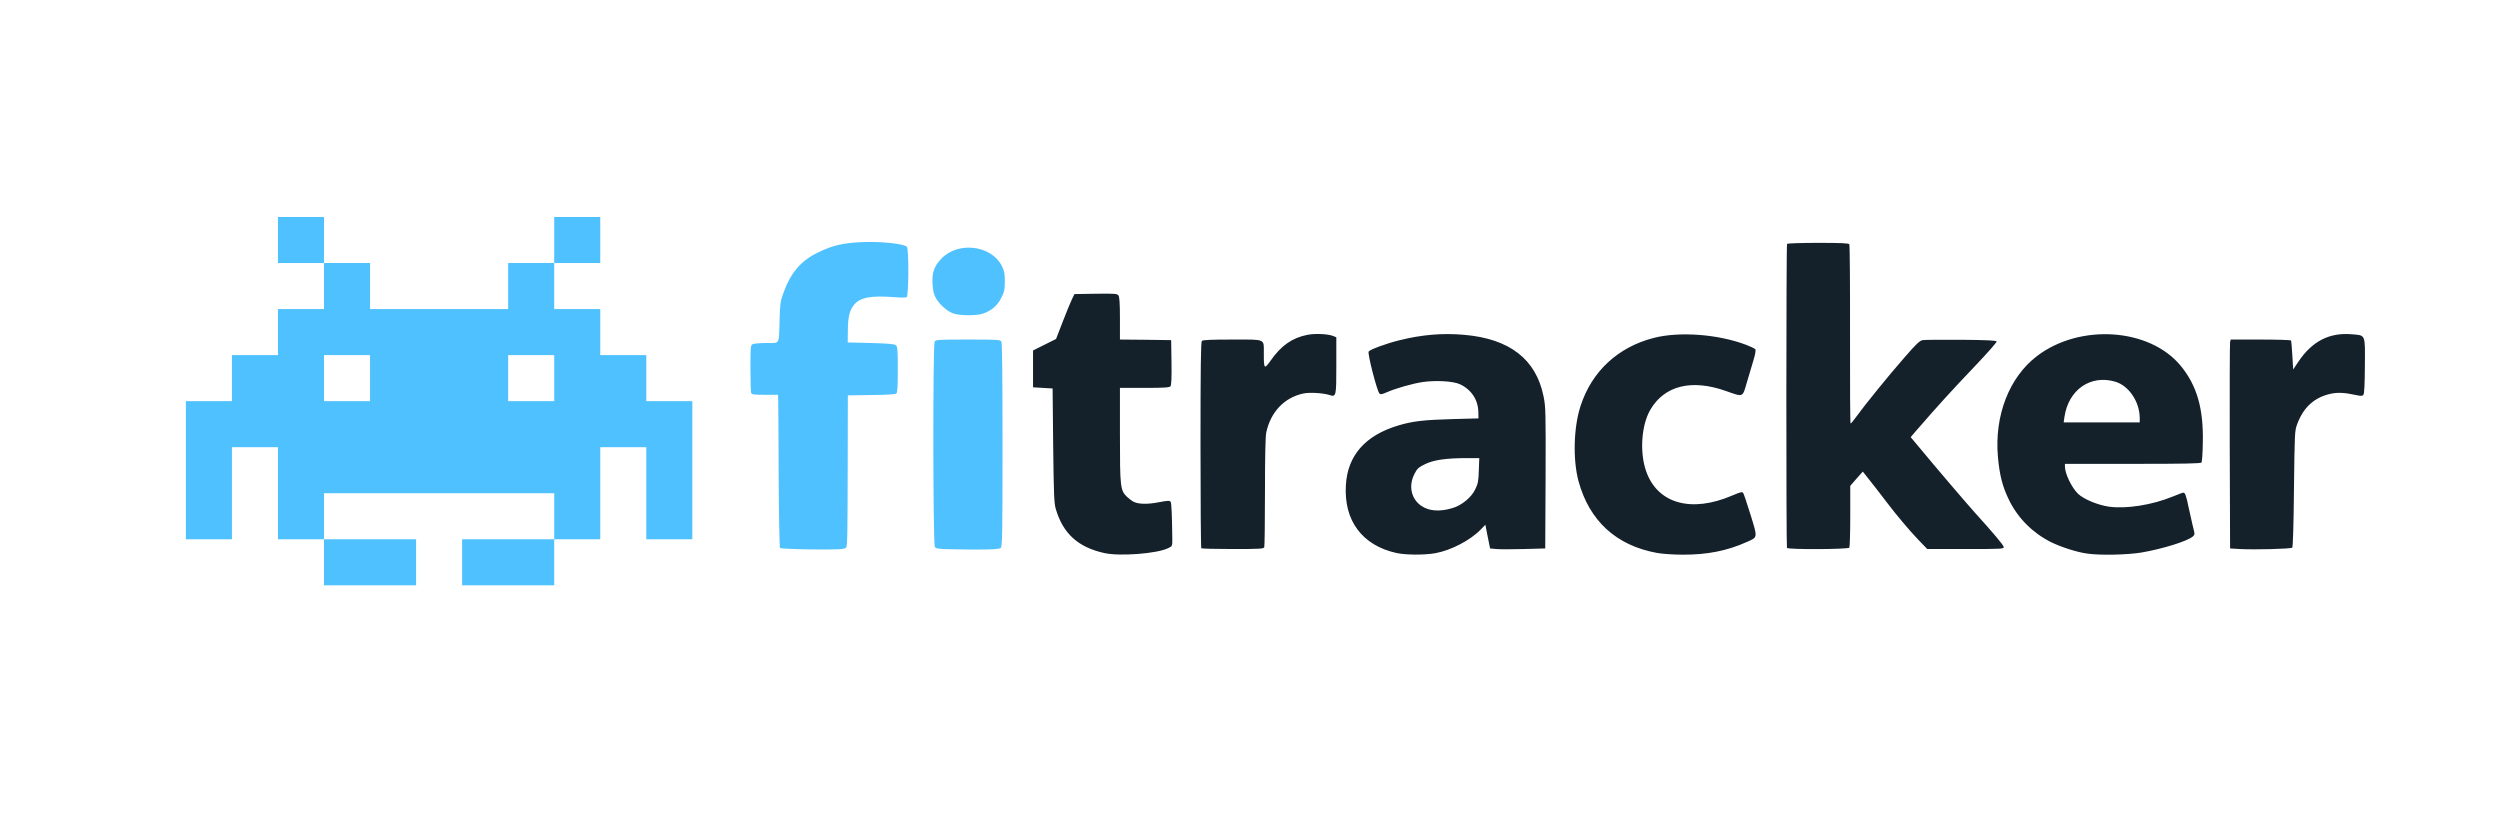
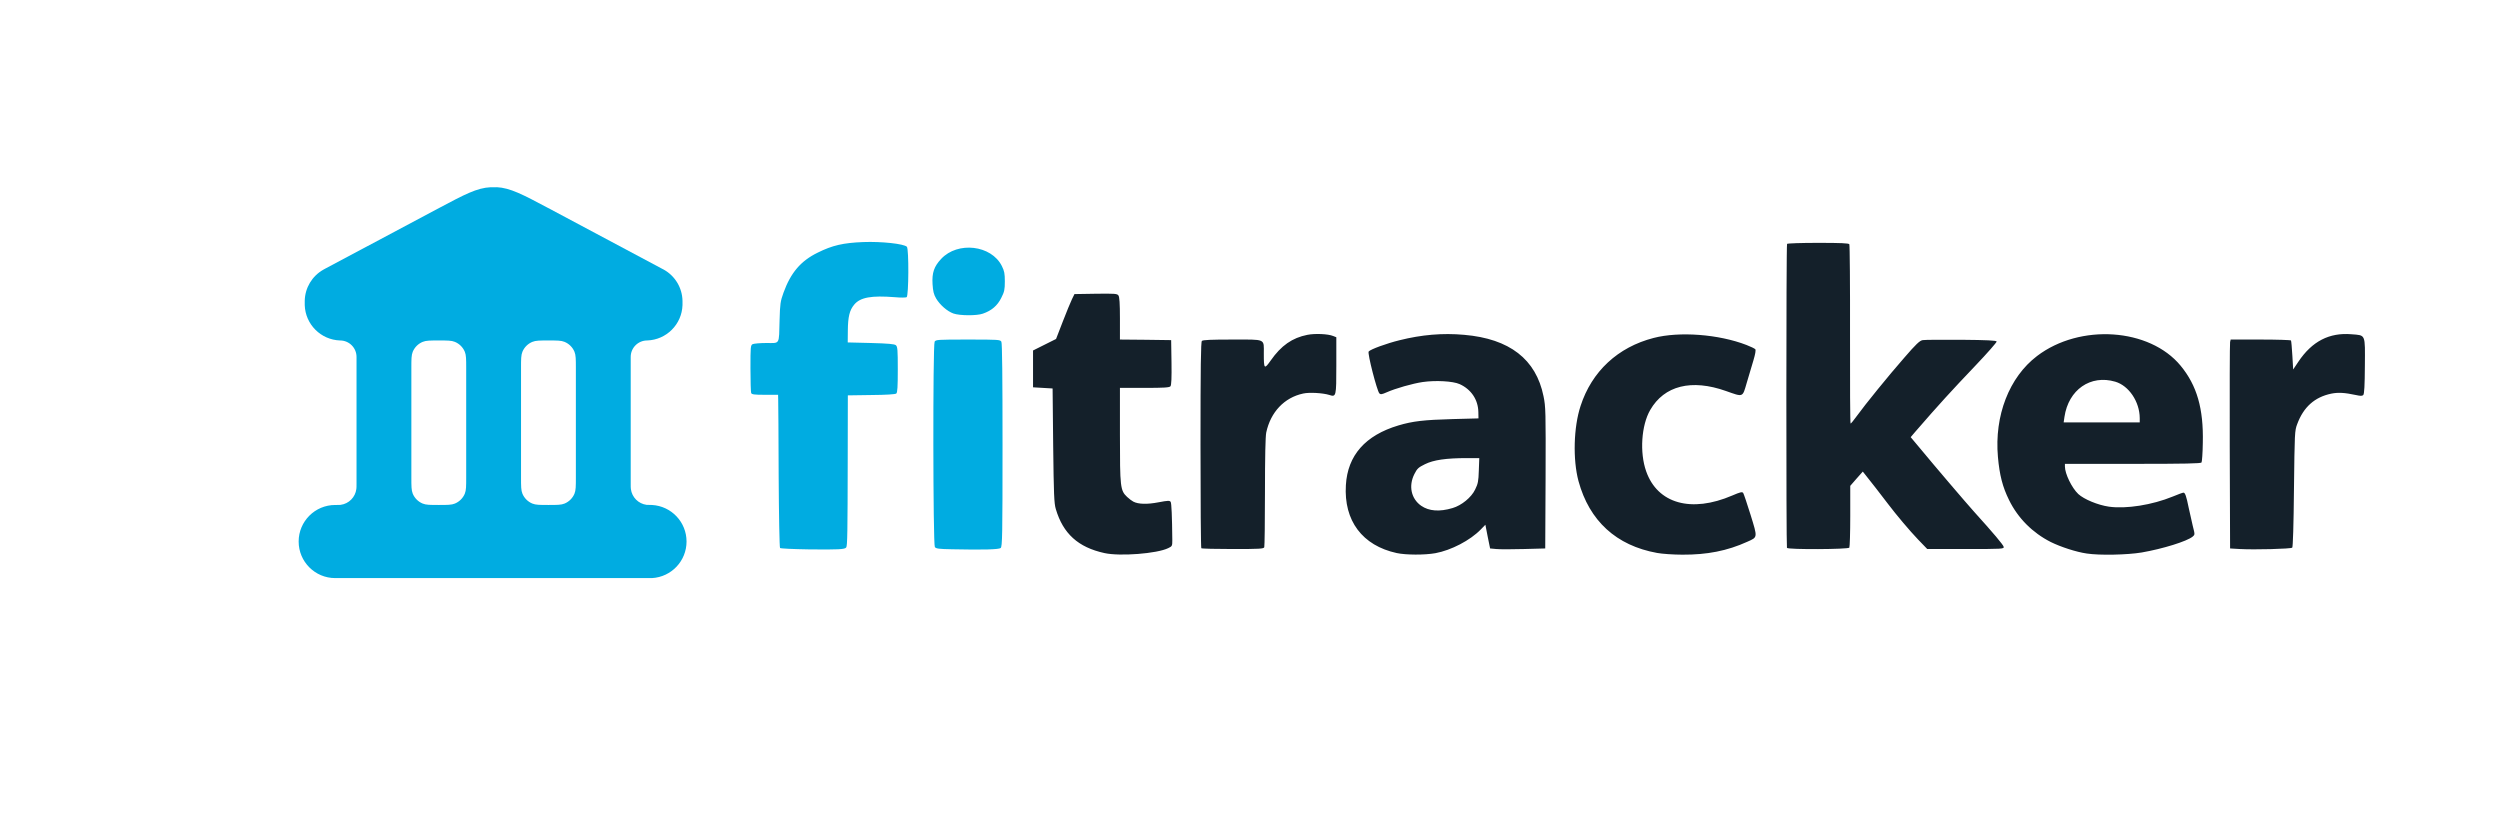
- <svg xmlns="http://www.w3.org/2000/svg" width="2172" height="724" viewBox="0 0 2172 724" role="img" aria-label="fitracker">
-   <style>
+ <svg xmlns="http://www.w3.org/2000/svg" width="2172" height="724" viewBox="0 0 2172 724" role="img" aria-label="fitracker" version="1.1" id="svg10">
+   <defs id="defs14" />
+   <style id="style2">
    .word { fill: #14202a }
    @media (prefers-color-scheme: dark) { .word { fill: #fafafa } }
  </style>
-   <path transform="translate(125.5 92.5) scale(4)" fill="#4fc1ff" fill-rule="evenodd" d="m 79,54.004 0,10 10,0 0,-10 -10,0 z m -40,0 0,10 10,0 0,-10 -10,0 z m 0,40 20,0 0,10 -20,0 0,-10 z m 50,0 0,10 -20,0 0,-10 20,0 z m 0,-60 0,-10 10,0 0,10 -10,0 z m -50,0 10,0 0,10 30,0 0,-10 10,0 0,10 10,0 0,10 10,0 0,10 10,0 0,30 -10,0 0,-20 -10,0 0,20 -10,0 0,-10 -50,0 0,10 -10,0 0,-20 -10,0 0,20 -10,0 0,-30 10,0 0,-10 10,0 0,-10 10,0 0,-10 z m -10,-10 10,0 0,10 -10,0 0,-10 z" />
-   <path fill="#4fc1ff" fill-rule="evenodd" d="M702.5 477.3C689.3 477.1 678.2 476.6 677.7 476.1C677.2 475.6 676.7 447.4 676.5 413.4C676.4 379.3 676.2 349.6 676.1 347.2L676.0 343.0 L664.6 343.0C655.1 343.0 653.1 342.7 652.6 341.4C652.3 340.5 652.0 330.9 652.0 320.0C652.0 301.3 652.1 300.0 653.9 299.0C655.0 298.5 660.4 298.0 665.9 298.0C677.9 298.0 676.7 300.0 677.3 278.0C677.7 263.9 678.0 261.8 680.7 254.3C687.0 236.9 695.7 226.7 710.4 219.5C723.3 213.1 732.6 211.0 750.0 210.3C765.8 209.7 785.3 211.8 787.9 214.4C789.7 216.3 789.5 257.0 787.7 258.2C787.0 258.6 782.5 258.7 777.5 258.2C757.0 256.6 747.4 258.3 742.1 264.7C738.1 269.5 736.7 275.2 736.6 287.3L736.5 297.5 L756.6 298.0C771.6 298.4 777.1 298.9 778.3 299.9C779.8 301.1 780.0 303.9 780.0 321.0C780.0 336.2 779.7 341.0 778.7 341.9C777.8 342.6 769.9 343.1 757.0 343.2L736.6 343.5 L736.5 398.0C736.4 463.4 736.2 474.2 735.2 475.6C734.1 477.3 728.7 477.6 702.5 477.3ZM827.0 477.2C815.8 477.0 813.3 476.7 812.2 475.3C810.6 473.1 810.4 300.0 812.0 296.9C813.0 295.1 814.4 295.0 841.0 295.0C867.6 295.0 869.0 295.1 870.0 296.9C870.7 298.2 871.0 328.1 871.0 386.8C871.0 465.4 870.8 474.9 869.4 476.1C867.8 477.4 854.6 477.8 827.0 477.2ZM828.4 272.4C823.0 270.5 816.6 264.9 813.3 259.3C811.2 255.7 810.6 253.0 810.2 246.9C809.6 237.0 811.5 231.5 817.7 224.9C832.1 209.5 861.3 212.9 870.4 231.1C872.6 235.5 873.0 237.7 873.0 244.5C873.0 251.6 872.6 253.5 869.9 258.8C866.6 265.5 861.5 269.9 853.9 272.5C848.6 274.4 833.9 274.3 828.4 272.4Z" />
-   <path class="word" fill-rule="evenodd" d="M959.5 480.5C936.7 475.5 923.6 463.6 917.3 442.3C915.8 437.3 915.5 429.7 915.0 387.0L914.5 337.5 L906.0 337.0L897.5 336.5 L897.5 320.5L897.5 304.5 L907.5 299.5L917.5 294.5 L923.3 279.5C926.5 271.2 930.1 262.5 931.3 260.0L933.5 255.5 L952.0 255.2C968.5 255.0 970.6 255.1 971.7 256.7C972.6 257.9 973.0 263.6 973.0 276.7L973.0 295.0 L995.2 295.2L1017.5 295.5 L1017.8 314.9C1018.0 328.3 1017.7 334.7 1016.9 335.6C1016.0 336.7 1011.3 337.0 994.4 337.0L973.0 337.0 L973.0 377.8C973.0 423.4 973.3 426.1 979.2 431.7C981.0 433.4 983.4 435.2 984.6 435.8C988.9 438.1 996.7 438.3 1006.5 436.4C1014.9 434.8 1016.3 434.8 1017.1 436.1C1017.8 437.3 1018.3 448.3 1018.5 469.2C1018.5 474.3 1018.4 474.6 1015.0 476.2C1005.3 481.0 972.9 483.5 959.5 480.5ZM1213.5 480.5C1183.6 474.0 1167.4 452.4 1169.3 421.5C1170.8 395.6 1186.2 378.2 1215.0 369.6C1227.5 365.9 1236.9 364.8 1262.0 364.1L1284.5 363.5 L1284.4 358.0C1284.2 347.2 1278.1 338.2 1268.1 333.7C1262.2 331.1 1247.3 330.3 1236.1 331.9C1227.3 333.2 1212.5 337.4 1204.6 340.9C1200.6 342.7 1199.4 342.8 1198.4 341.8C1196.3 339.5 1187.9 306.9 1189.1 305.4C1190.6 303.5 1204.8 298.3 1215.9 295.6C1235.1 290.8 1253.3 289.2 1272.1 290.9C1311.5 294.3 1334.5 312.1 1341.0 344.2C1342.9 353.3 1343.0 357.5 1342.8 415.2L1342.5 476.5 L1324.0 477.0C1313.8 477.3 1303.0 477.3 1300.0 477.0L1294.6 476.5 L1292.5 466.2L1290.5 455.9 L1286.5 460.0C1277.3 469.5 1260.7 478.1 1247.1 480.6C1237.6 482.3 1221.4 482.2 1213.5 480.5ZM1439.7 480.4C1404.2 474.0 1380.8 452.5 1371.4 418.0C1366.4 399.3 1367.1 371.2 1373.2 352.7C1382.9 322.7 1405.6 301.6 1436.7 293.6C1459.1 287.8 1493.2 290.4 1517.3 299.7C1521.0 301.1 1524.4 302.8 1525.0 303.4C1525.6 304.2 1525.0 307.6 1523.4 313.0C1522.0 317.7 1519.4 326.4 1517.6 332.5C1513.8 345.5 1514.8 345.1 1499.5 339.7C1469.6 329.1 1445.9 335.0 1433.7 356.2C1426.0 369.5 1424.4 393.2 1430.2 409.5C1440.1 437.6 1469.4 445.8 1505.0 430.5C1512.0 427.5 1513.6 427.1 1514.5 428.3C1515.0 429.1 1517.9 437.6 1520.9 447.3C1527.1 467.4 1527.2 466.6 1518.0 470.7C1500.6 478.6 1483.1 482.0 1461.7 481.9C1453.9 481.9 1444.0 481.2 1439.7 480.4ZM1813.0 480.9C1803.9 479.6 1790.4 475.2 1781.7 470.9C1765.9 462.9 1753.2 450.2 1745.5 434.5C1739.9 423.2 1737.2 412.9 1735.8 397.0C1732.6 361.1 1745.6 327.7 1769.8 309.3C1807.1 280.9 1867.5 285.0 1894.5 317.7C1908.7 334.9 1914.5 355.0 1913.8 384.7C1913.7 393.4 1913.1 401.1 1912.7 401.8C1912.1 402.7 1899.0 403.0 1852.9 403.0L1794.0 403.0 L1794.0 405.3C1794.0 411.6 1800.0 423.9 1805.6 429.2C1810.6 433.8 1822.6 438.8 1832.3 440.2C1847.3 442.3 1869.9 438.7 1887.7 431.4C1892.2 429.5 1896.4 428.0 1897.0 428.0C1898.4 428.0 1899.5 431.0 1901.5 441.0C1902.5 445.7 1904.1 452.9 1905.1 457.0C1907.0 464.4 1907.0 464.5 1905.0 466.2C1900.0 470.3 1879.1 476.8 1860.7 480.0C1848.1 482.1 1824.1 482.6 1813.0 480.9ZM1946.0 477.0L1937.5 476.5 L1937.2 388.0C1937.1 339.3 1937.2 298.5 1937.5 297.2L1938.0 295.0 L1964.0 295.0C1978.2 295.0 1990.1 295.4 1990.4 295.8C1990.7 296.3 1991.2 302.2 1991.6 308.9L1992.3 321.0 L1996.8 314.3C2008.7 296.5 2023.7 288.8 2042.9 290.4C2055.5 291.4 2054.8 289.8 2054.6 317.9C2054.5 334.8 2054.1 342.3 2053.2 343.2C2052.3 344.1 2050.8 344.1 2046.8 343.2C2037.0 341.1 2031.4 340.8 2025.4 342.0C2011.0 345.0 2001.3 353.6 1995.8 368.5C1993.6 374.3 1993.6 375.9 1993.0 424.7C1992.7 456.2 1992.1 475.3 1991.5 475.8C1990.3 476.9 1958.5 477.7 1946.0 477.0ZM1043.7 476.3C1043.3 476.0 1043.0 435.6 1043.0 386.5C1043.0 318.5 1043.3 297.1 1044.2 296.2C1045.1 295.3 1052.3 295.0 1070.7 295.0C1100.2 295.0 1098.0 294.0 1098.0 307.2C1098.0 320.8 1098.4 321.1 1104.0 313.2C1113.1 300.2 1122.7 293.5 1135.9 290.9C1142.5 289.6 1153.8 290.1 1158.2 291.9L1161.0 293.0 L1161.0 317.4C1161.0 344.7 1160.9 345.1 1154.8 343.1C1149.2 341.4 1137.6 340.7 1132.2 341.9C1115.8 345.4 1103.9 358.0 1100.1 375.8C1099.4 379.3 1099.0 397.0 1099.0 427.5C1099.0 453.0 1098.7 474.5 1098.4 475.4C1097.9 476.8 1094.5 477.0 1071.1 477.0C1056.4 477.0 1044.0 476.7 1043.7 476.3ZM1552.5 476.0C1551.8 474.8 1551.8 213.1 1552.6 211.9C1552.9 211.4 1565.0 211.0 1579.5 211.0C1599.5 211.0 1606.1 211.3 1606.7 212.2C1607.1 212.9 1607.4 248.3 1607.3 290.8C1607.2 333.2 1607.4 368.0 1607.8 368.0C1608.2 368.0 1610.5 365.1 1613.0 361.7C1620.6 351.2 1641.0 326.1 1654.5 310.7C1664.6 299.0 1667.9 295.9 1670.4 295.5C1672.1 295.2 1687.2 295.1 1703.9 295.2C1726.1 295.4 1734.4 295.8 1734.7 296.7C1734.9 297.3 1726.6 306.8 1716.2 317.7C1694.8 340.2 1684.9 351.0 1664.0 375.1L1660.0 379.8 L1668.3 389.7C1680.0 403.9 1708.5 437.3 1715.0 444.5C1731.9 463.2 1740.5 473.4 1740.8 475.1C1741.1 476.9 1740.0 477.0 1707.7 477.0L1674.4 477.0 L1666.4 468.7C1659.2 461.2 1647.5 447.3 1640.3 437.8C1635.4 431.3 1623.2 415.6 1620.7 412.6L1618.4 409.7 L1612.9 415.9L1607.5 422.1 L1607.5 448.3C1607.5 462.7 1607.1 475.1 1606.7 475.8C1605.7 477.3 1553.5 477.6 1552.5 476.0ZM1262.0 441.4C1269.8 439.1 1278.3 432.2 1281.6 425.3C1284.1 420.2 1284.5 418.2 1284.8 408.8L1285.2 398.0 L1274.5 398.0C1256.4 398.0 1245.4 399.6 1238.0 403.3C1232.3 406.1 1231.2 407.1 1228.8 411.9C1223.6 422.2 1226.0 433.3 1234.7 439.4C1241.5 444.1 1250.6 444.8 1262.0 441.4ZM1859.0 363.2C1858.9 349.0 1849.6 335.1 1837.7 331.6C1816.2 325.3 1797.1 338.6 1793.6 362.2L1792.9 367.0 L1825.9 367.0L1859.0 367.0 L1859.0 363.2Z" />
+   <path fill="#4fc1ff" fill-rule="evenodd" d="M702.5 477.3C689.3 477.1 678.2 476.6 677.7 476.1C677.2 475.6 676.7 447.4 676.5 413.4C676.4 379.3 676.2 349.6 676.1 347.2L676.0 343.0 L664.6 343.0C655.1 343.0 653.1 342.7 652.6 341.4C652.3 340.5 652.0 330.9 652.0 320.0C652.0 301.3 652.1 300.0 653.9 299.0C655.0 298.5 660.4 298.0 665.9 298.0C677.9 298.0 676.7 300.0 677.3 278.0C677.7 263.9 678.0 261.8 680.7 254.3C687.0 236.9 695.7 226.7 710.4 219.5C723.3 213.1 732.6 211.0 750.0 210.3C765.8 209.7 785.3 211.8 787.9 214.4C789.7 216.3 789.5 257.0 787.7 258.2C787.0 258.6 782.5 258.7 777.5 258.2C757.0 256.6 747.4 258.3 742.1 264.7C738.1 269.5 736.7 275.2 736.6 287.3L736.5 297.5 L756.6 298.0C771.6 298.4 777.1 298.9 778.3 299.9C779.8 301.1 780.0 303.9 780.0 321.0C780.0 336.2 779.7 341.0 778.7 341.9C777.8 342.6 769.9 343.1 757.0 343.2L736.6 343.5 L736.5 398.0C736.4 463.4 736.2 474.2 735.2 475.6C734.1 477.3 728.7 477.6 702.5 477.3ZM827.0 477.2C815.8 477.0 813.3 476.7 812.2 475.3C810.6 473.1 810.4 300.0 812.0 296.9C813.0 295.1 814.4 295.0 841.0 295.0C867.6 295.0 869.0 295.1 870.0 296.9C870.7 298.2 871.0 328.1 871.0 386.8C871.0 465.4 870.8 474.9 869.4 476.1C867.8 477.4 854.6 477.8 827.0 477.2ZM828.4 272.4C823.0 270.5 816.6 264.9 813.3 259.3C811.2 255.7 810.6 253.0 810.2 246.9C809.6 237.0 811.5 231.5 817.7 224.9C832.1 209.5 861.3 212.9 870.4 231.1C872.6 235.5 873.0 237.7 873.0 244.5C873.0 251.6 872.6 253.5 869.9 258.8C866.6 265.5 861.5 269.9 853.9 272.5C848.6 274.4 833.9 274.3 828.4 272.4Z" id="path6" style="fill:#00ace1;fill-opacity:1" />
+   <path class="word" fill-rule="evenodd" d="M959.5 480.5C936.7 475.5 923.6 463.6 917.3 442.3C915.8 437.3 915.5 429.7 915.0 387.0L914.5 337.5 L906.0 337.0L897.5 336.5 L897.5 320.5L897.5 304.5 L907.5 299.5L917.5 294.5 L923.3 279.5C926.5 271.2 930.1 262.5 931.3 260.0L933.5 255.5 L952.0 255.2C968.5 255.0 970.6 255.1 971.7 256.7C972.6 257.9 973.0 263.6 973.0 276.7L973.0 295.0 L995.2 295.2L1017.5 295.5 L1017.8 314.9C1018.0 328.3 1017.7 334.7 1016.9 335.6C1016.0 336.7 1011.3 337.0 994.4 337.0L973.0 337.0 L973.0 377.8C973.0 423.4 973.3 426.1 979.2 431.7C981.0 433.4 983.4 435.2 984.6 435.8C988.9 438.1 996.7 438.3 1006.5 436.4C1014.9 434.8 1016.3 434.8 1017.1 436.1C1017.8 437.3 1018.3 448.3 1018.5 469.2C1018.5 474.3 1018.4 474.6 1015.0 476.2C1005.3 481.0 972.9 483.5 959.5 480.5ZM1213.5 480.5C1183.6 474.0 1167.4 452.4 1169.3 421.5C1170.8 395.6 1186.2 378.2 1215.0 369.6C1227.5 365.9 1236.9 364.8 1262.0 364.1L1284.5 363.5 L1284.4 358.0C1284.2 347.2 1278.1 338.2 1268.1 333.7C1262.2 331.1 1247.3 330.3 1236.1 331.9C1227.3 333.2 1212.5 337.4 1204.6 340.9C1200.6 342.7 1199.4 342.8 1198.4 341.8C1196.3 339.5 1187.9 306.9 1189.1 305.4C1190.6 303.5 1204.8 298.3 1215.9 295.6C1235.1 290.8 1253.3 289.2 1272.1 290.9C1311.5 294.3 1334.5 312.1 1341.0 344.2C1342.9 353.3 1343.0 357.5 1342.8 415.2L1342.5 476.5 L1324.0 477.0C1313.8 477.3 1303.0 477.3 1300.0 477.0L1294.6 476.5 L1292.5 466.2L1290.5 455.9 L1286.5 460.0C1277.3 469.5 1260.7 478.1 1247.1 480.6C1237.6 482.3 1221.4 482.2 1213.5 480.5ZM1439.7 480.4C1404.2 474.0 1380.8 452.5 1371.4 418.0C1366.4 399.3 1367.1 371.2 1373.2 352.7C1382.9 322.7 1405.6 301.6 1436.7 293.6C1459.1 287.8 1493.2 290.4 1517.3 299.7C1521.0 301.1 1524.4 302.8 1525.0 303.4C1525.6 304.2 1525.0 307.6 1523.4 313.0C1522.0 317.7 1519.4 326.4 1517.6 332.5C1513.8 345.5 1514.8 345.1 1499.5 339.7C1469.6 329.1 1445.9 335.0 1433.7 356.2C1426.0 369.5 1424.4 393.2 1430.2 409.5C1440.1 437.6 1469.4 445.8 1505.0 430.5C1512.0 427.5 1513.6 427.1 1514.5 428.3C1515.0 429.1 1517.9 437.6 1520.9 447.3C1527.1 467.4 1527.2 466.6 1518.0 470.7C1500.6 478.6 1483.1 482.0 1461.7 481.9C1453.9 481.9 1444.0 481.2 1439.7 480.4ZM1813.0 480.9C1803.9 479.6 1790.4 475.2 1781.7 470.9C1765.9 462.9 1753.2 450.2 1745.5 434.5C1739.9 423.2 1737.2 412.9 1735.8 397.0C1732.6 361.1 1745.6 327.7 1769.8 309.3C1807.1 280.9 1867.5 285.0 1894.5 317.7C1908.7 334.9 1914.5 355.0 1913.8 384.7C1913.7 393.4 1913.1 401.1 1912.7 401.8C1912.1 402.7 1899.0 403.0 1852.9 403.0L1794.0 403.0 L1794.0 405.3C1794.0 411.6 1800.0 423.9 1805.6 429.2C1810.6 433.8 1822.6 438.8 1832.3 440.2C1847.3 442.3 1869.9 438.7 1887.7 431.4C1892.2 429.5 1896.4 428.0 1897.0 428.0C1898.4 428.0 1899.5 431.0 1901.5 441.0C1902.5 445.7 1904.1 452.9 1905.1 457.0C1907.0 464.4 1907.0 464.5 1905.0 466.2C1900.0 470.3 1879.1 476.8 1860.7 480.0C1848.1 482.1 1824.1 482.6 1813.0 480.9ZM1946.0 477.0L1937.5 476.5 L1937.2 388.0C1937.1 339.3 1937.2 298.5 1937.5 297.2L1938.0 295.0 L1964.0 295.0C1978.2 295.0 1990.1 295.4 1990.4 295.8C1990.7 296.3 1991.2 302.2 1991.6 308.9L1992.3 321.0 L1996.8 314.3C2008.7 296.5 2023.7 288.8 2042.9 290.4C2055.5 291.4 2054.8 289.8 2054.6 317.9C2054.5 334.8 2054.1 342.3 2053.2 343.2C2052.3 344.1 2050.8 344.1 2046.8 343.2C2037.0 341.1 2031.4 340.8 2025.4 342.0C2011.0 345.0 2001.3 353.6 1995.8 368.5C1993.6 374.3 1993.6 375.9 1993.0 424.7C1992.7 456.2 1992.1 475.3 1991.5 475.8C1990.3 476.9 1958.5 477.7 1946.0 477.0ZM1043.7 476.3C1043.3 476.0 1043.0 435.6 1043.0 386.5C1043.0 318.5 1043.3 297.1 1044.2 296.2C1045.1 295.3 1052.3 295.0 1070.7 295.0C1100.2 295.0 1098.0 294.0 1098.0 307.2C1098.0 320.8 1098.4 321.1 1104.0 313.2C1113.1 300.2 1122.7 293.5 1135.9 290.9C1142.5 289.6 1153.8 290.1 1158.2 291.9L1161.0 293.0 L1161.0 317.4C1161.0 344.7 1160.9 345.1 1154.8 343.1C1149.2 341.4 1137.6 340.7 1132.2 341.9C1115.8 345.4 1103.9 358.0 1100.1 375.8C1099.4 379.3 1099.0 397.0 1099.0 427.5C1099.0 453.0 1098.7 474.5 1098.4 475.4C1097.9 476.8 1094.5 477.0 1071.1 477.0C1056.4 477.0 1044.0 476.7 1043.7 476.3ZM1552.5 476.0C1551.8 474.8 1551.8 213.1 1552.6 211.9C1552.9 211.4 1565.0 211.0 1579.5 211.0C1599.5 211.0 1606.1 211.3 1606.7 212.2C1607.1 212.9 1607.4 248.3 1607.3 290.8C1607.2 333.2 1607.4 368.0 1607.8 368.0C1608.2 368.0 1610.5 365.1 1613.0 361.7C1620.6 351.2 1641.0 326.1 1654.5 310.7C1664.6 299.0 1667.9 295.9 1670.4 295.5C1672.1 295.2 1687.2 295.1 1703.9 295.2C1726.1 295.4 1734.4 295.8 1734.7 296.7C1734.9 297.3 1726.6 306.8 1716.2 317.7C1694.8 340.2 1684.9 351.0 1664.0 375.1L1660.0 379.8 L1668.3 389.7C1680.0 403.9 1708.5 437.3 1715.0 444.5C1731.9 463.2 1740.5 473.4 1740.8 475.1C1741.1 476.9 1740.0 477.0 1707.7 477.0L1674.4 477.0 L1666.4 468.7C1659.2 461.2 1647.5 447.3 1640.3 437.8C1635.4 431.3 1623.2 415.6 1620.7 412.6L1618.4 409.7 L1612.9 415.9L1607.5 422.1 L1607.5 448.3C1607.5 462.7 1607.1 475.1 1606.7 475.8C1605.7 477.3 1553.5 477.6 1552.5 476.0ZM1262.0 441.4C1269.8 439.1 1278.3 432.2 1281.6 425.3C1284.1 420.2 1284.5 418.2 1284.8 408.8L1285.2 398.0 L1274.5 398.0C1256.4 398.0 1245.4 399.6 1238.0 403.3C1232.3 406.1 1231.2 407.1 1228.8 411.9C1223.6 422.2 1226.0 433.3 1234.7 439.4C1241.5 444.1 1250.6 444.8 1262.0 441.4ZM1859.0 363.2C1858.9 349.0 1849.6 335.1 1837.7 331.6C1816.2 325.3 1797.1 338.6 1793.6 362.2L1792.9 367.0 L1825.9 367.0L1859.0 367.0 L1859.0 363.2Z" id="path8" />
+   <path d="m 431.454,162.616 c 11.804,0.582 22.762,6.405 44.676,18.05 l 99.304,52.934 1.323,0.688 a 31.76,31.76 0 0 1 16.198,26.996 v 3.811 a 31.76,31.76 0 0 1 -30.702,30.702 14.292,14.292 0 0 0 -14.292,14.292 v 110.103 c 0,2.488 0,3.705 0.154,4.711 a 15.88,15.88 0 0 0 13.657,13.71 c 1.059,0.11 2.276,0.11 4.711,0.11 a 31.813,31.813 0 0 1 0,63.521 H 291.228 a 31.76,31.76 0 1 1 0,-63.521 c 2.435,0 3.705,0 4.711,-0.11 A 15.88,15.88 0 0 0 309.596,424.85 c 0.154,-0.953 0.154,-2.17 0.154,-4.658 V 310.09 a 14.292,14.292 0 0 0 -14.292,-14.292 31.76,31.76 0 0 1 -30.702,-30.702 v -3.811 a 31.76,31.76 0 0 1 16.198,-26.996 l 1.323,-0.741 99.304,-52.881 c 21.915,-11.645 32.819,-17.468 44.676,-17.998 a 52.934,52.934 0 0 1 5.188,0 m 21.227,252.23 c 0,7.411 0,11.116 1.217,14.027 a 15.88,15.88 0 0 0 8.628,8.575 c 2.858,1.217 6.564,1.217 13.975,1.217 7.411,0 11.116,0 13.975,-1.217 a 15.88,15.88 0 0 0 8.628,-8.575 c 1.217,-2.911 1.217,-6.617 1.217,-14.027 v -95.281 c 0,-7.411 0,-11.116 -1.217,-14.027 a 15.88,15.88 0 0 0 -8.628,-8.575 c -2.858,-1.217 -6.564,-1.217 -13.975,-1.217 -7.411,0 -11.116,0 -13.975,1.217 a 15.88,15.88 0 0 0 -8.628,8.575 c -1.217,2.911 -1.217,6.617 -1.217,14.027 z m -95.281,0 c 0,7.411 0,11.116 1.217,14.027 a 15.88,15.88 0 0 0 8.628,8.575 c 2.858,1.217 6.564,1.217 13.975,1.217 7.411,0 11.116,0 13.975,-1.217 a 15.88,15.88 0 0 0 8.628,-8.575 c 1.217,-2.911 1.217,-6.617 1.217,-14.027 v -95.281 c 0,-7.411 0,-11.116 -1.217,-14.027 a 15.88,15.88 0 0 0 -8.628,-8.575 c -2.858,-1.217 -6.564,-1.217 -13.975,-1.217 -7.411,0 -11.116,0 -13.975,1.217 a 15.88,15.88 0 0 0 -8.628,8.575 c -1.217,2.911 -1.217,6.617 -1.217,14.027 z" id="path189" style="fill:#00ace1;fill-opacity:1;stroke-width:52.934" />
</svg>
